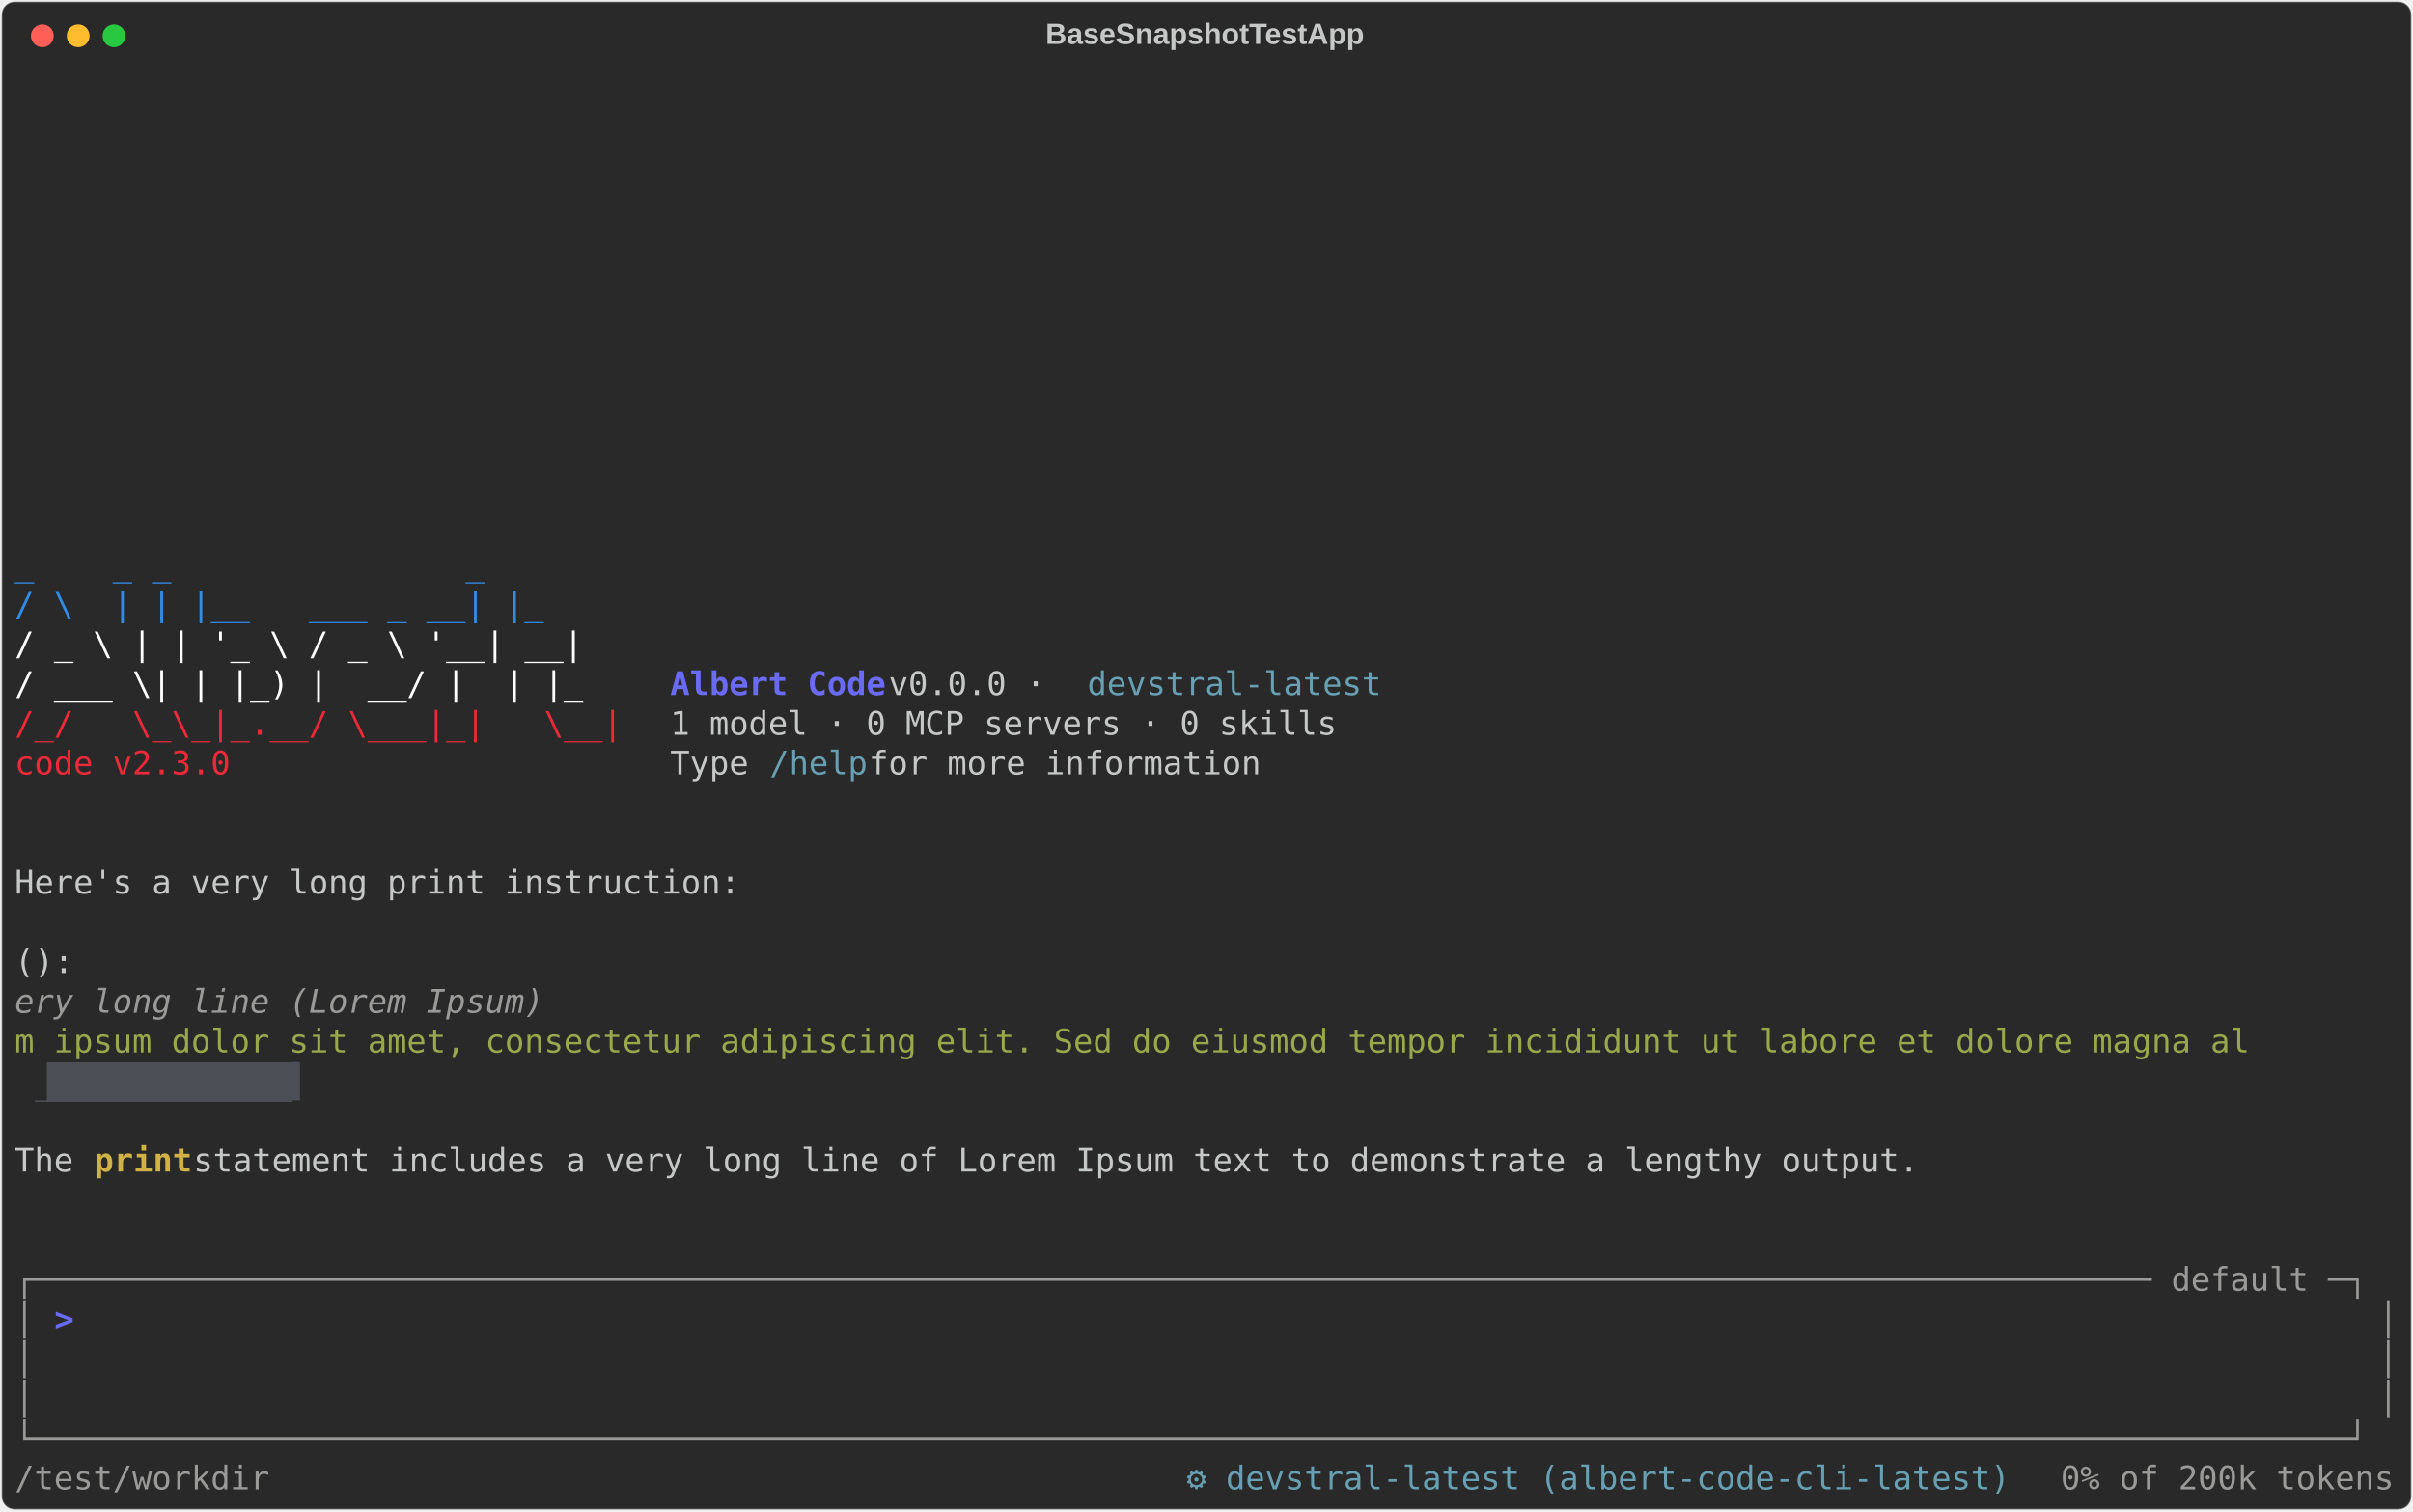
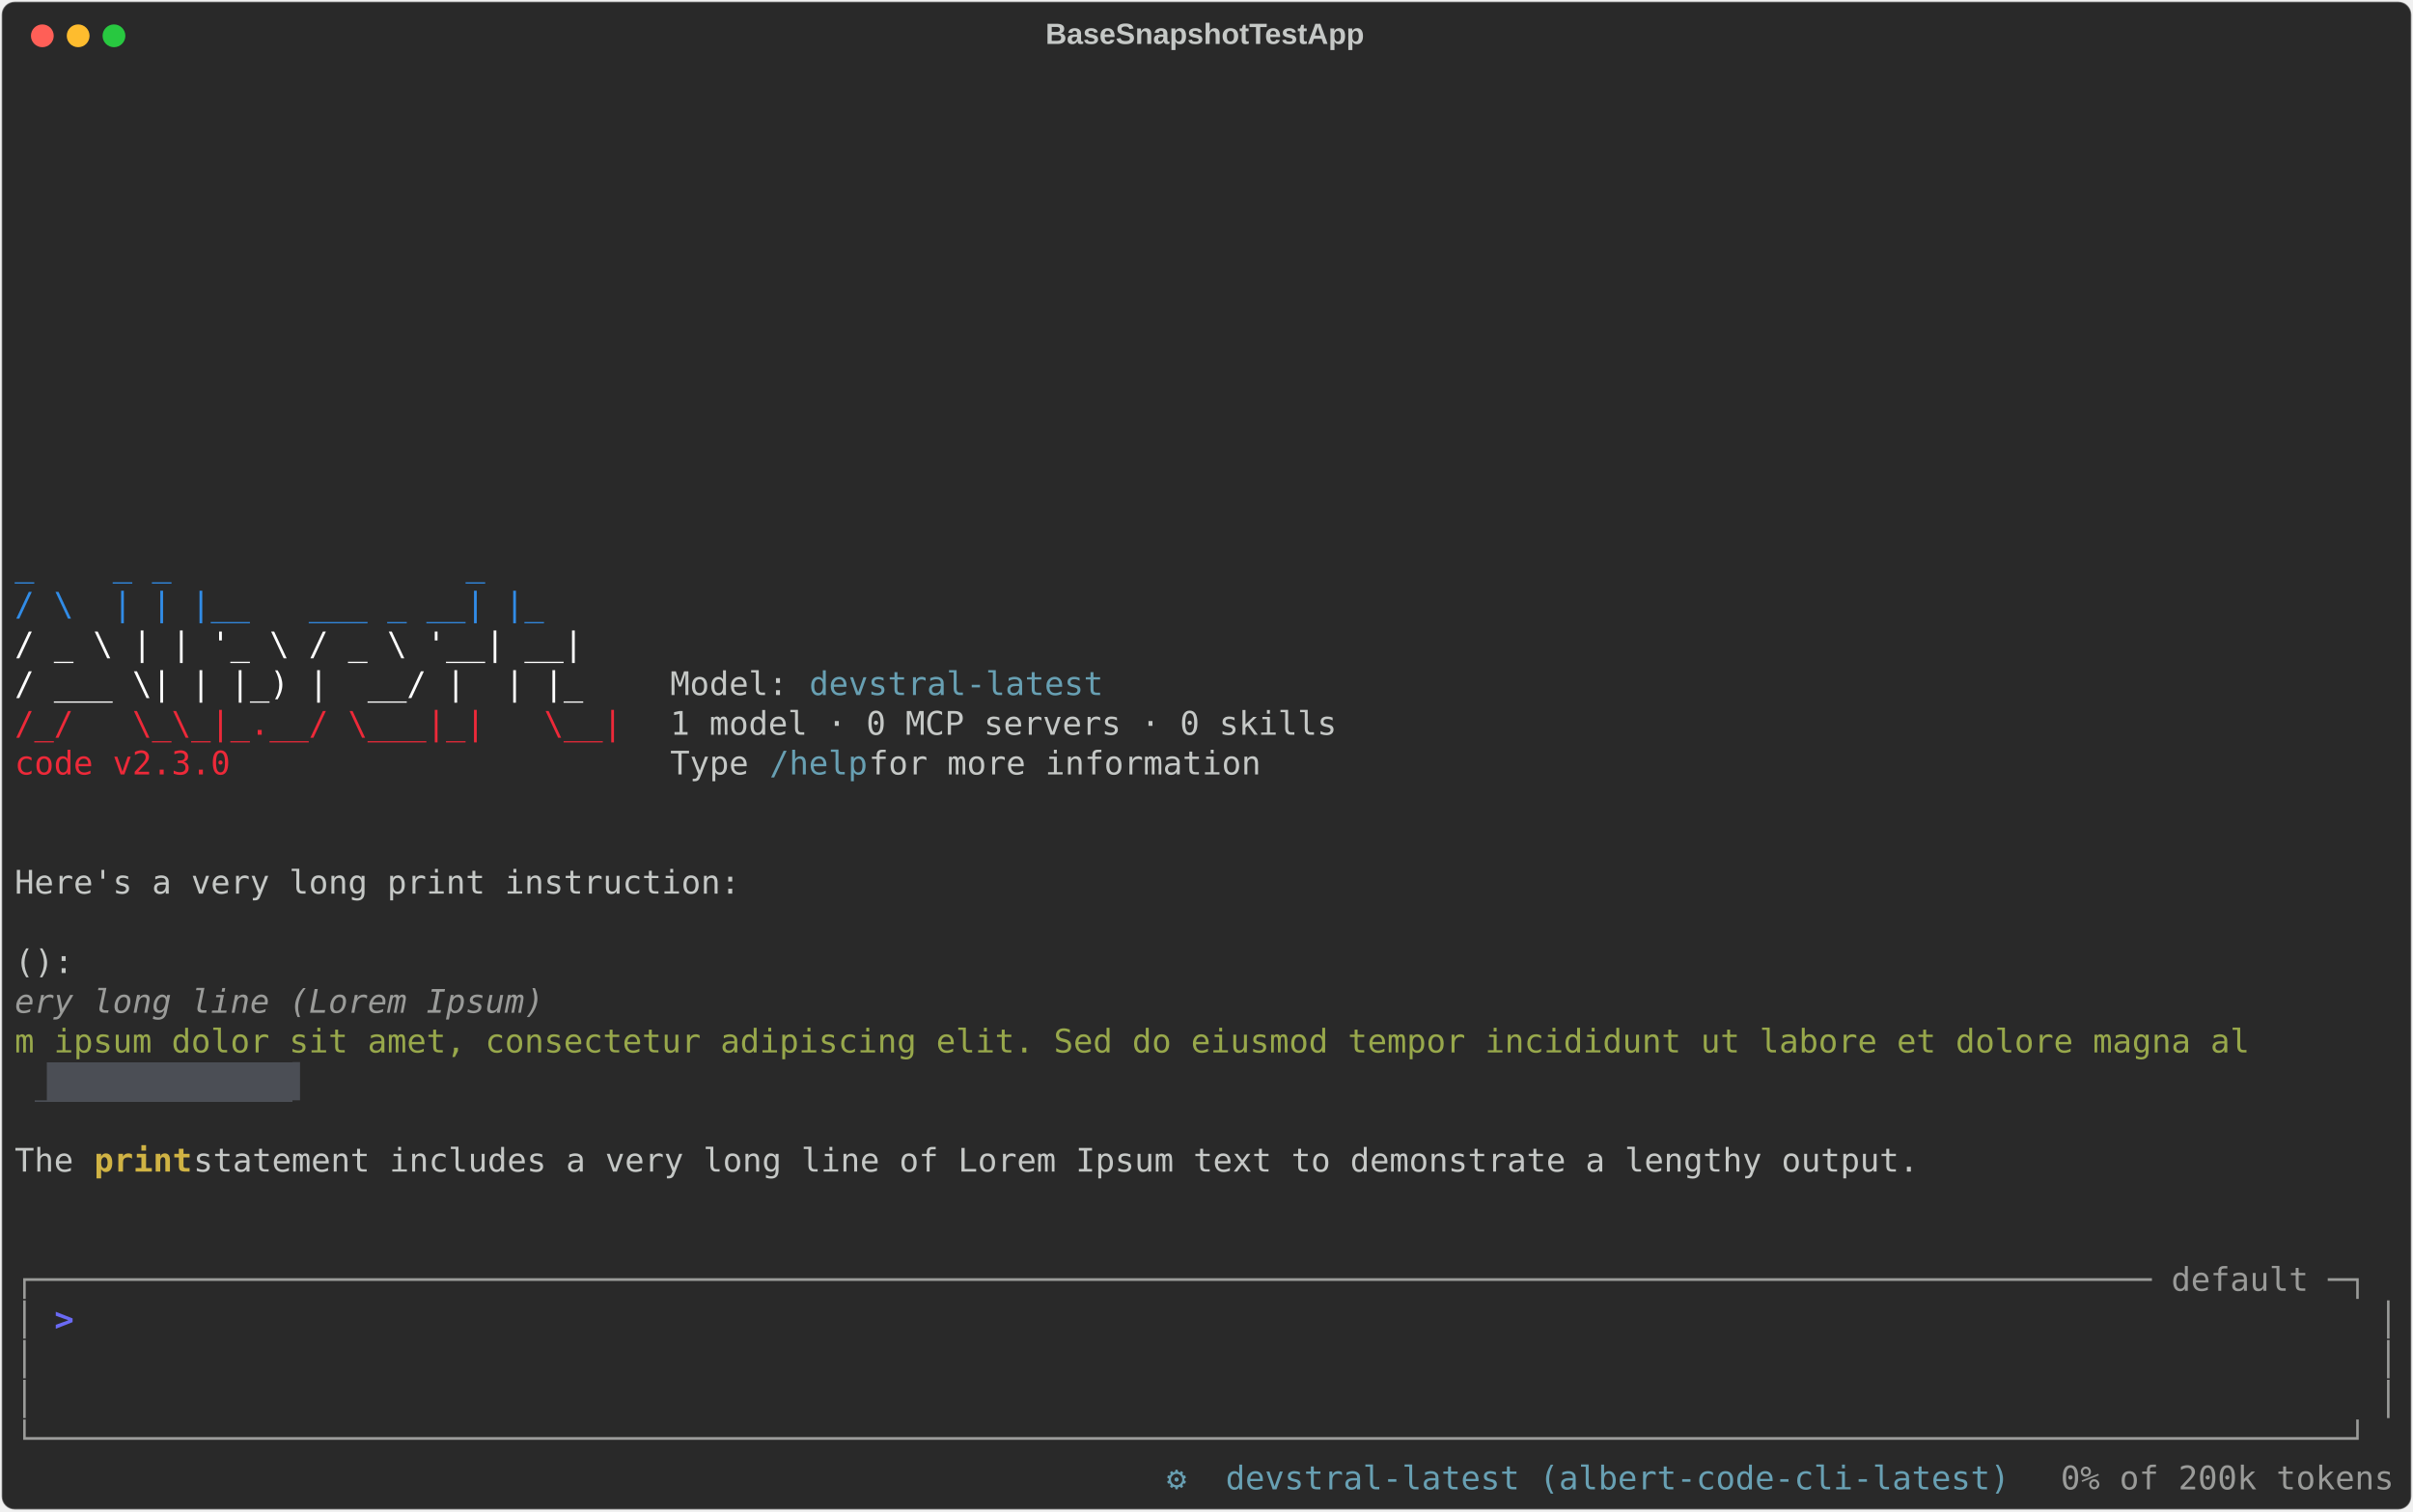
<svg xmlns="http://www.w3.org/2000/svg" class="rich-terminal" viewBox="0 0 1482 928.4">
  <style>

    @font-face {
        font-family: "Fira Code";
        src: local("FiraCode-Regular"),
                url("https://cdnjs.cloudflare.com/ajax/libs/firacode/6.2.0/woff2/FiraCode-Regular.woff2") format("woff2"),
                url("https://cdnjs.cloudflare.com/ajax/libs/firacode/6.2.0/woff/FiraCode-Regular.woff") format("woff");
        font-style: normal;
        font-weight: 400;
    }
    @font-face {
        font-family: "Fira Code";
        src: local("FiraCode-Bold"),
                url("https://cdnjs.cloudflare.com/ajax/libs/firacode/6.2.0/woff2/FiraCode-Bold.woff2") format("woff2"),
                url("https://cdnjs.cloudflare.com/ajax/libs/firacode/6.2.0/woff/FiraCode-Bold.woff") format("woff");
        font-style: bold;
        font-weight: 700;
    }

    .terminal-matrix {
        font-family: Fira Code, monospace;
        font-size: 20px;
        line-height: 24.4px;
        font-variant-east-asian: full-width;
    }

    .terminal-title {
        font-size: 18px;
        font-weight: bold;
        font-family: arial;
    }

    .terminal-r1 { fill: #c5c8c6 }
.terminal-r2 { fill: #318ce7 }
.terminal-r3 { fill: #ffffff }
- .terminal-r4 { fill: #6a6af4;font-weight: bold }
- .terminal-r5 { fill: #68a0b3 }
- .terminal-r6 { fill: #ed2939 }
- .terminal-r7 { fill: #9a9b99;font-style: italic; }
- .terminal-r8 { fill: #98a84b }
- .terminal-r9 { fill: #d2d2d2 }
- .terminal-r10 { fill: #292929 }
- .terminal-r11 { fill: #4b4e55 }
- .terminal-r12 { fill: #d0b344;font-weight: bold }
- .terminal-r13 { fill: #9a9b99 }
+ .terminal-r4 { fill: #68a0b3 }
+ .terminal-r5 { fill: #ed2939 }
+ .terminal-r6 { fill: #9a9b99;font-style: italic; }
+ .terminal-r7 { fill: #98a84b }
+ .terminal-r8 { fill: #d2d2d2 }
+ .terminal-r9 { fill: #292929 }
+ .terminal-r10 { fill: #4b4e55 }
+ .terminal-r11 { fill: #d0b344;font-weight: bold }
+ .terminal-r12 { fill: #9a9b99 }
+ .terminal-r13 { fill: #6a6af4;font-weight: bold }
    </style>
  <defs>
    <clipPath id="terminal-clip-terminal">
      <rect x="0" y="0" width="1463.0" height="877.4" />
    </clipPath>
    <clipPath id="terminal-line-0">
      <rect x="0" y="1.5" width="1464" height="24.65" />
    </clipPath>
    <clipPath id="terminal-line-1">
      <rect x="0" y="25.9" width="1464" height="24.65" />
    </clipPath>
    <clipPath id="terminal-line-2">
      <rect x="0" y="50.3" width="1464" height="24.65" />
    </clipPath>
    <clipPath id="terminal-line-3">
      <rect x="0" y="74.7" width="1464" height="24.65" />
    </clipPath>
    <clipPath id="terminal-line-4">
      <rect x="0" y="99.1" width="1464" height="24.65" />
    </clipPath>
    <clipPath id="terminal-line-5">
      <rect x="0" y="123.5" width="1464" height="24.65" />
    </clipPath>
    <clipPath id="terminal-line-6">
      <rect x="0" y="147.9" width="1464" height="24.65" />
    </clipPath>
    <clipPath id="terminal-line-7">
      <rect x="0" y="172.3" width="1464" height="24.65" />
    </clipPath>
    <clipPath id="terminal-line-8">
      <rect x="0" y="196.7" width="1464" height="24.65" />
    </clipPath>
    <clipPath id="terminal-line-9">
      <rect x="0" y="221.1" width="1464" height="24.65" />
    </clipPath>
    <clipPath id="terminal-line-10">
      <rect x="0" y="245.5" width="1464" height="24.65" />
    </clipPath>
    <clipPath id="terminal-line-11">
      <rect x="0" y="269.9" width="1464" height="24.65" />
    </clipPath>
    <clipPath id="terminal-line-12">
      <rect x="0" y="294.3" width="1464" height="24.65" />
    </clipPath>
    <clipPath id="terminal-line-13">
      <rect x="0" y="318.7" width="1464" height="24.65" />
    </clipPath>
    <clipPath id="terminal-line-14">
      <rect x="0" y="343.1" width="1464" height="24.65" />
    </clipPath>
    <clipPath id="terminal-line-15">
      <rect x="0" y="367.5" width="1464" height="24.65" />
    </clipPath>
    <clipPath id="terminal-line-16">
      <rect x="0" y="391.9" width="1464" height="24.65" />
    </clipPath>
    <clipPath id="terminal-line-17">
      <rect x="0" y="416.3" width="1464" height="24.65" />
    </clipPath>
    <clipPath id="terminal-line-18">
      <rect x="0" y="440.7" width="1464" height="24.65" />
    </clipPath>
    <clipPath id="terminal-line-19">
      <rect x="0" y="465.1" width="1464" height="24.65" />
    </clipPath>
    <clipPath id="terminal-line-20">
      <rect x="0" y="489.5" width="1464" height="24.65" />
    </clipPath>
    <clipPath id="terminal-line-21">
      <rect x="0" y="513.9" width="1464" height="24.65" />
    </clipPath>
    <clipPath id="terminal-line-22">
      <rect x="0" y="538.3" width="1464" height="24.65" />
    </clipPath>
    <clipPath id="terminal-line-23">
      <rect x="0" y="562.7" width="1464" height="24.65" />
    </clipPath>
    <clipPath id="terminal-line-24">
      <rect x="0" y="587.1" width="1464" height="24.65" />
    </clipPath>
    <clipPath id="terminal-line-25">
      <rect x="0" y="611.5" width="1464" height="24.65" />
    </clipPath>
    <clipPath id="terminal-line-26">
      <rect x="0" y="635.9" width="1464" height="24.65" />
    </clipPath>
    <clipPath id="terminal-line-27">
      <rect x="0" y="660.3" width="1464" height="24.65" />
    </clipPath>
    <clipPath id="terminal-line-28">
      <rect x="0" y="684.7" width="1464" height="24.65" />
    </clipPath>
    <clipPath id="terminal-line-29">
      <rect x="0" y="709.1" width="1464" height="24.65" />
    </clipPath>
    <clipPath id="terminal-line-30">
      <rect x="0" y="733.5" width="1464" height="24.65" />
    </clipPath>
    <clipPath id="terminal-line-31">
      <rect x="0" y="757.9" width="1464" height="24.65" />
    </clipPath>
    <clipPath id="terminal-line-32">
      <rect x="0" y="782.3" width="1464" height="24.65" />
    </clipPath>
    <clipPath id="terminal-line-33">
      <rect x="0" y="806.7" width="1464" height="24.65" />
    </clipPath>
    <clipPath id="terminal-line-34">
      <rect x="0" y="831.1" width="1464" height="24.65" />
    </clipPath>
  </defs>
  <rect fill="#292929" stroke="rgba(255,255,255,0.35)" stroke-width="1" x="1" y="1" width="1480" height="926.4" rx="8" />
  <text class="terminal-title" fill="#c5c8c6" text-anchor="middle" x="740" y="27">BaseSnapshotTestApp</text>
  <g transform="translate(26,22)">
    <circle cx="0" cy="0" r="7" fill="#ff5f57" />
    <circle cx="22" cy="0" r="7" fill="#febc2e" />
    <circle cx="44" cy="0" r="7" fill="#28c840" />
  </g>
  <g transform="translate(9, 41)" clip-path="url(#terminal-clip-terminal)">
    <rect fill="#4b4e55" x="12.2" y="611.5" width="158.6" height="24.65" shape-rendering="crispEdges" />
    <g class="terminal-matrix">
      <text class="terminal-r1" x="1464" y="20" textLength="12.2" clip-path="url(#terminal-line-0)">
</text>
      <text class="terminal-r1" x="1464" y="44.4" textLength="12.2" clip-path="url(#terminal-line-1)">
</text>
      <text class="terminal-r1" x="1464" y="68.8" textLength="12.2" clip-path="url(#terminal-line-2)">
</text>
      <text class="terminal-r1" x="1464" y="93.2" textLength="12.2" clip-path="url(#terminal-line-3)">
</text>
      <text class="terminal-r1" x="1464" y="117.6" textLength="12.2" clip-path="url(#terminal-line-4)">
</text>
      <text class="terminal-r1" x="1464" y="142" textLength="12.2" clip-path="url(#terminal-line-5)">
</text>
      <text class="terminal-r1" x="1464" y="166.4" textLength="12.2" clip-path="url(#terminal-line-6)">
</text>
      <text class="terminal-r1" x="1464" y="190.8" textLength="12.2" clip-path="url(#terminal-line-7)">
</text>
      <text class="terminal-r1" x="1464" y="215.2" textLength="12.2" clip-path="url(#terminal-line-8)">
</text>
      <text class="terminal-r1" x="1464" y="239.6" textLength="12.2" clip-path="url(#terminal-line-9)">
</text>
      <text class="terminal-r1" x="1464" y="264" textLength="12.2" clip-path="url(#terminal-line-10)">
</text>
      <text class="terminal-r1" x="1464" y="288.4" textLength="12.2" clip-path="url(#terminal-line-11)">
</text>
      <text class="terminal-r2" x="0" y="312.8" textLength="378.2" clip-path="url(#terminal-line-12)">    _    _ _               _   </text>
      <text class="terminal-r1" x="1464" y="312.8" textLength="12.2" clip-path="url(#terminal-line-12)">
</text>
      <text class="terminal-r2" x="0" y="337.2" textLength="378.2" clip-path="url(#terminal-line-13)">   / \  | | |__   ___ _ __| |_ </text>
      <text class="terminal-r1" x="1464" y="337.2" textLength="12.2" clip-path="url(#terminal-line-13)">
</text>
      <text class="terminal-r3" x="0" y="361.6" textLength="378.2" clip-path="url(#terminal-line-14)">  / _ \ | | '_ \ / _ \ '__| __|</text>
      <text class="terminal-r1" x="1464" y="361.6" textLength="12.2" clip-path="url(#terminal-line-14)">
</text>
      <text class="terminal-r3" x="0" y="386" textLength="378.2" clip-path="url(#terminal-line-15)"> / ___ \| | |_) |  __/ |  | |_ </text>
-       <text class="terminal-r4" x="402.6" y="386" textLength="134.2" clip-path="url(#terminal-line-15)">Albert Code</text>
-       <text class="terminal-r1" x="536.8" y="386" textLength="122" clip-path="url(#terminal-line-15)"> v0.0.0 · </text>
-       <text class="terminal-r5" x="658.8" y="386" textLength="183" clip-path="url(#terminal-line-15)">devstral-latest</text>
+       <text class="terminal-r1" x="402.6" y="386" textLength="85.4" clip-path="url(#terminal-line-15)">Model: </text>
+       <text class="terminal-r4" x="488" y="386" textLength="183" clip-path="url(#terminal-line-15)">devstral-latest</text>
      <text class="terminal-r1" x="1464" y="386" textLength="12.2" clip-path="url(#terminal-line-15)">
</text>
-       <text class="terminal-r6" x="0" y="410.4" textLength="378.2" clip-path="url(#terminal-line-16)">/_/   \_\_|_.__/ \___|_|   \__|</text>
+       <text class="terminal-r5" x="0" y="410.4" textLength="378.2" clip-path="url(#terminal-line-16)">/_/   \_\_|_.__/ \___|_|   \__|</text>
      <text class="terminal-r1" x="402.6" y="410.4" textLength="414.8" clip-path="url(#terminal-line-16)">1 model · 0 MCP servers · 0 skills</text>
      <text class="terminal-r1" x="1464" y="410.4" textLength="12.2" clip-path="url(#terminal-line-16)">
</text>
-       <text class="terminal-r6" x="0" y="434.8" textLength="353.8" clip-path="url(#terminal-line-17)">                  code v2.3.0</text>
+       <text class="terminal-r5" x="0" y="434.8" textLength="353.8" clip-path="url(#terminal-line-17)">                  code v2.3.0</text>
      <text class="terminal-r1" x="402.6" y="434.8" textLength="61" clip-path="url(#terminal-line-17)">Type </text>
-       <text class="terminal-r5" x="463.6" y="434.8" textLength="61" clip-path="url(#terminal-line-17)">/help</text>
+       <text class="terminal-r4" x="463.6" y="434.8" textLength="61" clip-path="url(#terminal-line-17)">/help</text>
      <text class="terminal-r1" x="524.6" y="434.8" textLength="256.2" clip-path="url(#terminal-line-17)"> for more information</text>
      <text class="terminal-r1" x="1464" y="434.8" textLength="12.2" clip-path="url(#terminal-line-17)">
</text>
      <text class="terminal-r1" x="1464" y="459.2" textLength="12.2" clip-path="url(#terminal-line-18)">
</text>
      <text class="terminal-r1" x="1464" y="483.6" textLength="12.2" clip-path="url(#terminal-line-19)">
</text>
      <text class="terminal-r1" x="0" y="508" textLength="451.4" clip-path="url(#terminal-line-20)">Here's a very long print instruction:</text>
      <text class="terminal-r1" x="1464" y="508" textLength="12.2" clip-path="url(#terminal-line-20)">
</text>
      <text class="terminal-r1" x="1464" y="532.4" textLength="12.2" clip-path="url(#terminal-line-21)">
</text>
      <text class="terminal-r1" x="0" y="556.8" textLength="36.6" clip-path="url(#terminal-line-22)">():</text>
      <text class="terminal-r1" x="1464" y="556.8" textLength="12.2" clip-path="url(#terminal-line-22)">
</text>
-       <text class="terminal-r7" x="0" y="581.2" textLength="329.4" clip-path="url(#terminal-line-23)">ery long line (Lorem Ipsum)</text>
+       <text class="terminal-r6" x="0" y="581.2" textLength="329.4" clip-path="url(#terminal-line-23)">ery long line (Lorem Ipsum)</text>
      <text class="terminal-r1" x="1464" y="581.2" textLength="12.2" clip-path="url(#terminal-line-23)">
</text>
-       <text class="terminal-r8" x="0" y="605.6" textLength="1390.8" clip-path="url(#terminal-line-24)">m ipsum dolor sit amet, consectetur adipiscing elit. Sed do eiusmod tempor incididunt ut labore et dolore magna al</text>
+       <text class="terminal-r7" x="0" y="605.6" textLength="1390.8" clip-path="url(#terminal-line-24)">m ipsum dolor sit amet, consectetur adipiscing elit. Sed do eiusmod tempor incididunt ut labore et dolore magna al</text>
      <text class="terminal-r1" x="1464" y="605.6" textLength="12.2" clip-path="url(#terminal-line-24)">
</text>
-       <text class="terminal-r10" x="12.2" y="630" textLength="158.6" clip-path="url(#terminal-line-25)">▋            </text>
-       <text class="terminal-r11" x="170.8" y="630" textLength="12.2" clip-path="url(#terminal-line-25)">▍</text>
+       <text class="terminal-r9" x="12.2" y="630" textLength="158.6" clip-path="url(#terminal-line-25)">▋            </text>
+       <text class="terminal-r10" x="170.8" y="630" textLength="12.2" clip-path="url(#terminal-line-25)">▍</text>
      <text class="terminal-r1" x="1464" y="630" textLength="12.2" clip-path="url(#terminal-line-25)">
</text>
      <text class="terminal-r1" x="1464" y="654.4" textLength="12.2" clip-path="url(#terminal-line-26)">
</text>
      <text class="terminal-r1" x="0" y="678.8" textLength="48.8" clip-path="url(#terminal-line-27)">The </text>
-       <text class="terminal-r12" x="48.8" y="678.8" textLength="61" clip-path="url(#terminal-line-27)">print</text>
+       <text class="terminal-r11" x="48.8" y="678.8" textLength="61" clip-path="url(#terminal-line-27)">print</text>
      <text class="terminal-r1" x="109.8" y="678.8" textLength="1085.8" clip-path="url(#terminal-line-27)"> statement includes a very long line of Lorem Ipsum text to demonstrate a lengthy output.</text>
      <text class="terminal-r1" x="1464" y="678.8" textLength="12.2" clip-path="url(#terminal-line-27)">
</text>
      <text class="terminal-r1" x="1464" y="703.2" textLength="12.2" clip-path="url(#terminal-line-28)">
</text>
      <text class="terminal-r1" x="1464" y="727.6" textLength="12.2" clip-path="url(#terminal-line-29)">
</text>
-       <text class="terminal-r13" x="0" y="752" textLength="1464" clip-path="url(#terminal-line-30)">┌──────────────────────────────────────────────────────────────────────────────────────────────────────────── default ─┐</text>
+       <text class="terminal-r12" x="0" y="752" textLength="1464" clip-path="url(#terminal-line-30)">┌──────────────────────────────────────────────────────────────────────────────────────────────────────────── default ─┐</text>
      <text class="terminal-r1" x="1464" y="752" textLength="12.2" clip-path="url(#terminal-line-30)">
</text>
-       <text class="terminal-r13" x="0" y="776.4" textLength="12.2" clip-path="url(#terminal-line-31)">│</text>
-       <text class="terminal-r4" x="24.4" y="776.4" textLength="12.2" clip-path="url(#terminal-line-31)">&gt;</text>
-       <text class="terminal-r13" x="1451.8" y="776.4" textLength="12.2" clip-path="url(#terminal-line-31)">│</text>
+       <text class="terminal-r12" x="0" y="776.4" textLength="12.2" clip-path="url(#terminal-line-31)">│</text>
+       <text class="terminal-r13" x="24.4" y="776.4" textLength="12.2" clip-path="url(#terminal-line-31)">&gt;</text>
+       <text class="terminal-r12" x="1451.8" y="776.4" textLength="12.2" clip-path="url(#terminal-line-31)">│</text>
      <text class="terminal-r1" x="1464" y="776.4" textLength="12.2" clip-path="url(#terminal-line-31)">
</text>
-       <text class="terminal-r13" x="0" y="800.8" textLength="12.2" clip-path="url(#terminal-line-32)">│</text>
-       <text class="terminal-r13" x="1451.8" y="800.8" textLength="12.2" clip-path="url(#terminal-line-32)">│</text>
+       <text class="terminal-r12" x="0" y="800.8" textLength="12.2" clip-path="url(#terminal-line-32)">│</text>
+       <text class="terminal-r12" x="1451.8" y="800.8" textLength="12.2" clip-path="url(#terminal-line-32)">│</text>
      <text class="terminal-r1" x="1464" y="800.8" textLength="12.2" clip-path="url(#terminal-line-32)">
</text>
-       <text class="terminal-r13" x="0" y="825.2" textLength="12.2" clip-path="url(#terminal-line-33)">│</text>
-       <text class="terminal-r13" x="1451.8" y="825.2" textLength="12.2" clip-path="url(#terminal-line-33)">│</text>
+       <text class="terminal-r12" x="0" y="825.2" textLength="12.2" clip-path="url(#terminal-line-33)">│</text>
+       <text class="terminal-r12" x="1451.8" y="825.2" textLength="12.2" clip-path="url(#terminal-line-33)">│</text>
      <text class="terminal-r1" x="1464" y="825.2" textLength="12.2" clip-path="url(#terminal-line-33)">
</text>
-       <text class="terminal-r13" x="0" y="849.6" textLength="1464" clip-path="url(#terminal-line-34)">└──────────────────────────────────────────────────────────────────────────────────────────────────────────────────────┘</text>
+       <text class="terminal-r12" x="0" y="849.6" textLength="1464" clip-path="url(#terminal-line-34)">└──────────────────────────────────────────────────────────────────────────────────────────────────────────────────────┘</text>
      <text class="terminal-r1" x="1464" y="849.6" textLength="12.2" clip-path="url(#terminal-line-34)">
</text>
-       <text class="terminal-r13" x="0" y="874" textLength="158.6" clip-path="url(#terminal-line-35)">/test/workdir</text>
-       <text class="terminal-r5" x="719.8" y="874" textLength="512.4" clip-path="url(#terminal-line-35)">⚙ devstral-latest (albert-code-cli-latest)</text>
-       <text class="terminal-r13" x="1256.6" y="874" textLength="207.4" clip-path="url(#terminal-line-35)">0% of 200k tokens</text>
+       <text class="terminal-r4" x="707.6" y="874" textLength="524.6" clip-path="url(#terminal-line-35)">⚙  devstral-latest (albert-code-cli-latest)</text>
+       <text class="terminal-r12" x="1256.6" y="874" textLength="207.4" clip-path="url(#terminal-line-35)">0% of 200k tokens</text>
    </g>
  </g>
</svg>
